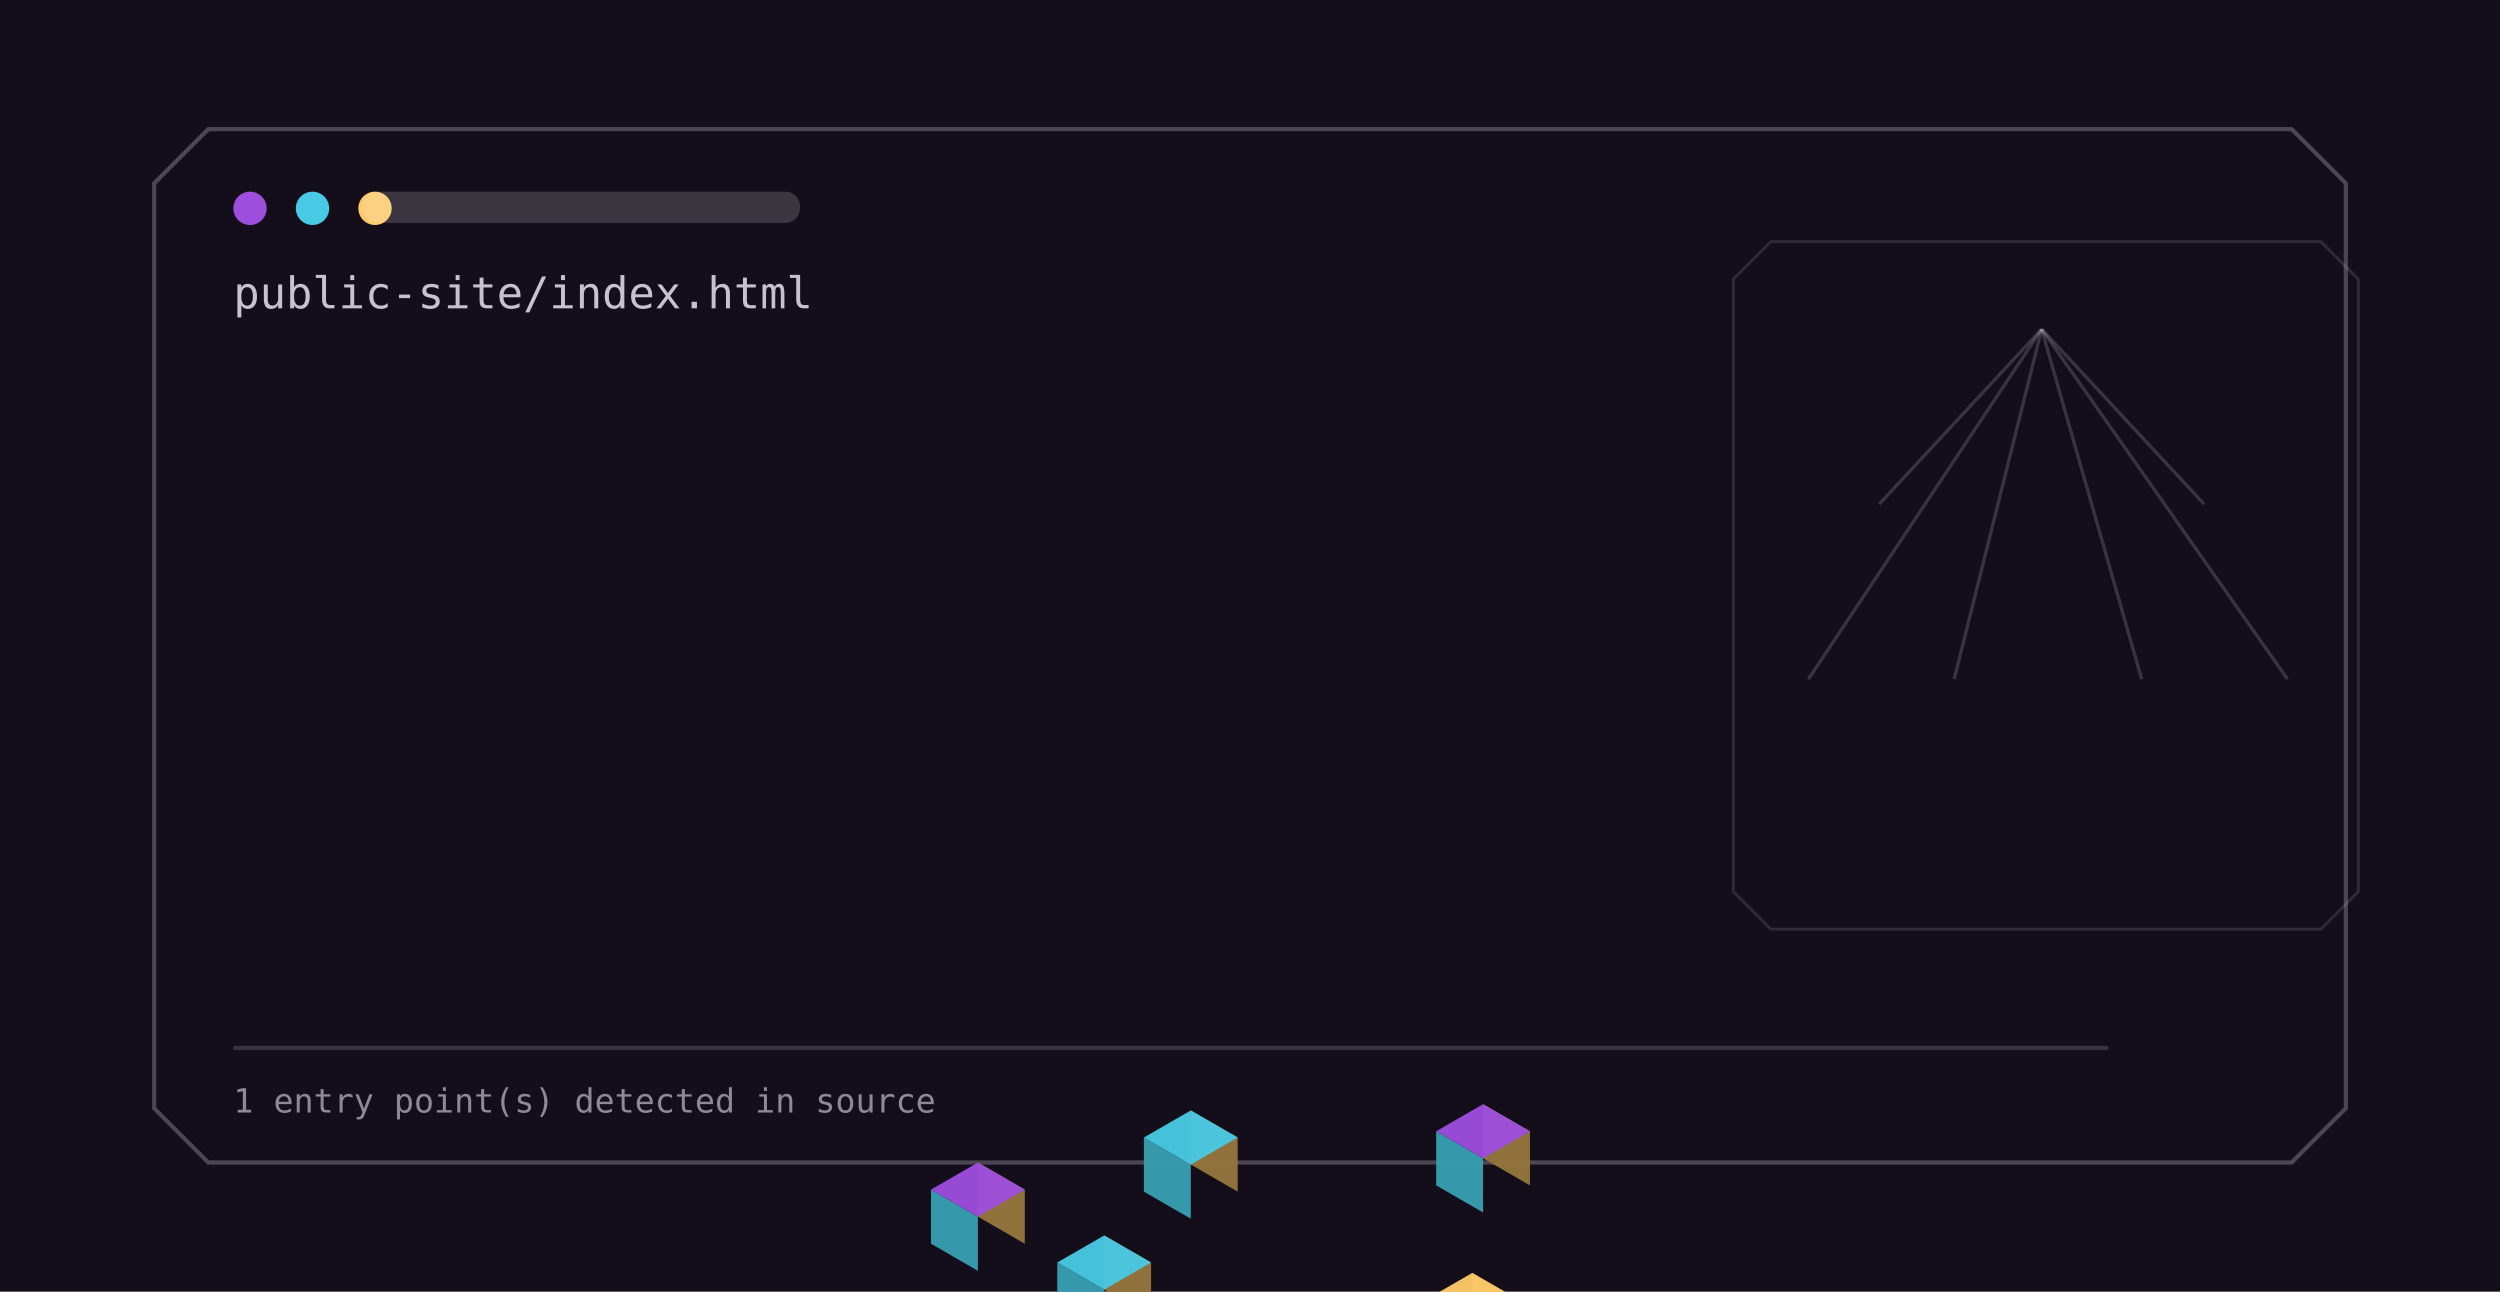
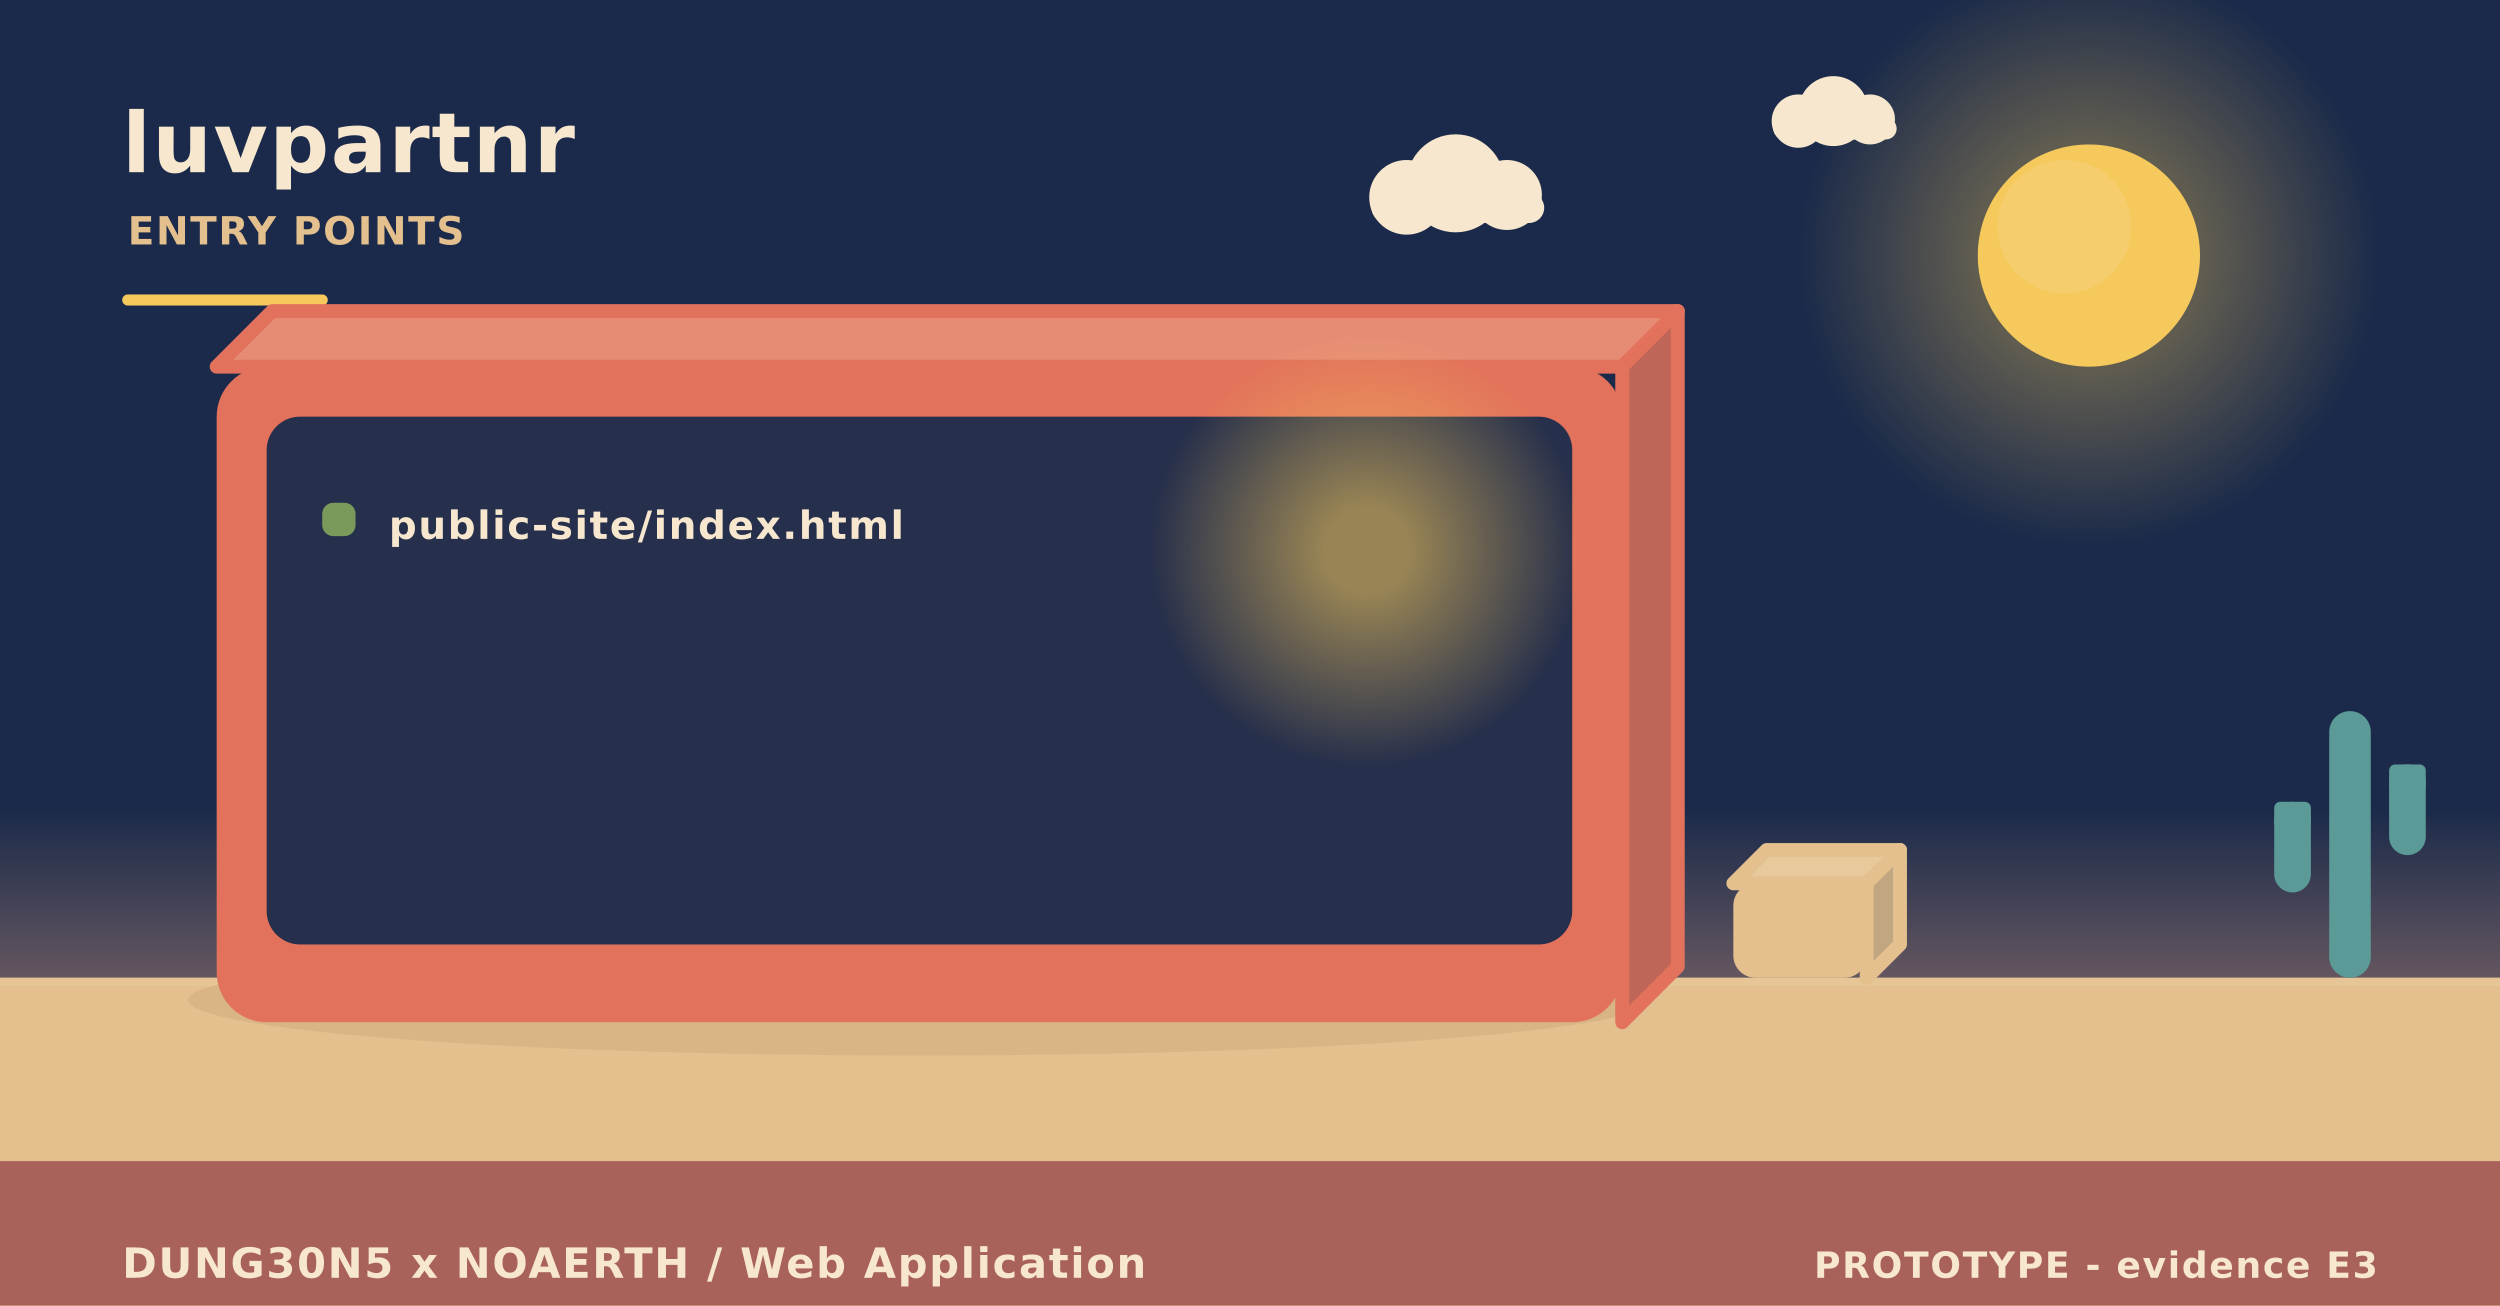
- <svg xmlns="http://www.w3.org/2000/svg" viewBox="0 0 1200 620" width="1200" height="620" role="img" aria-label="luvpartnr command surface">
-   <rect width="1200" height="620" fill="#140d1a" />
-   <defs>
-     <linearGradient id="gt" x1="0" y1="0" x2="1" y2="1">
-       <stop offset="0%" stop-color="#9d4edd" />
-       <stop offset="100%" stop-color="#48cae4" />
-     </linearGradient>
-   </defs>
-   <path d="M100.00,62.00 H1100.00 L1126.00,88.00 V532.00 L1100.00,558.00 H100.00 L74.00,532.00 V88.00 Z" fill="none" stroke="rgba(244,238,248,0.300)" stroke-width="2.00" opacity="0.85" />
-   <circle cx="120.00" cy="100.00" r="8.00" fill="#9d4edd" opacity="1.00" />
-   <circle cx="150.00" cy="100.00" r="8.00" fill="#48cae4" opacity="1.00" />
-   <circle cx="180.00" cy="100.00" r="8.00" fill="#ffcb69" opacity="1.00" />
-   <rect x="174.00" y="92.00" width="210.00" height="15.00" rx="7.00" fill="rgba(244,238,248,0.180)" opacity="1.00" />
-   <text x="112" y="148" font-family="ui-monospace,SFMono-Regular,Menlo,monospace" font-size="21" fill="rgba(244,238,248,0.800)">public-site/index.html</text>
-   <path d="M850.00,116.00 H1114.00 L1132.00,134.00 V428.00 L1114.00,446.00 H850.00 L832.00,428.00 V134.00 Z" fill="none" stroke="rgba(244,238,248,0.180)" stroke-width="1.40" opacity="0.70" />
-   <line x1="980.00" y1="158.00" x2="902.00" y2="242.00" stroke="rgba(244,238,248,0.300)" stroke-width="1.60" opacity="0.55" />
-   <line x1="980.00" y1="158.00" x2="1058.00" y2="242.00" stroke="rgba(244,238,248,0.300)" stroke-width="1.60" opacity="0.55" />
-   <line x1="980.00" y1="158.00" x2="868.00" y2="326.00" stroke="rgba(244,238,248,0.300)" stroke-width="1.60" opacity="0.55" />
-   <line x1="980.00" y1="158.00" x2="938.00" y2="326.00" stroke="rgba(244,238,248,0.300)" stroke-width="1.60" opacity="0.55" />
-   <line x1="980.00" y1="158.00" x2="1028.00" y2="326.00" stroke="rgba(244,238,248,0.300)" stroke-width="1.60" opacity="0.55" />
-   <line x1="980.00" y1="158.00" x2="1098.00" y2="326.00" stroke="rgba(244,238,248,0.300)" stroke-width="1.60" opacity="0.55" />
-   <polygon points="711.87,556.00 734.39,569.00 734.39,543.00 711.87,530.00" fill="#94763d" opacity="0.95" />
-   <polygon points="689.36,569.00 711.87,582.00 711.87,556.00 689.36,543.00" fill="#389eb2" opacity="0.95" />
-   <polygon points="711.87,530.00 734.39,543.00 711.87,556.00 689.36,543.00" fill="#9d4edd" opacity="0.95" />
-   <polygon points="571.58,559.00 594.09,572.00 594.09,546.00 571.58,533.00" fill="#94763d" opacity="0.95" />
-   <polygon points="549.06,572.00 571.58,585.00 571.58,559.00 549.06,546.00" fill="#389eb2" opacity="0.95" />
-   <polygon points="571.58,533.00 594.09,546.00 571.58,559.00 549.06,546.00" fill="#48cae4" opacity="0.95" />
-   <polygon points="706.68,637.00 729.19,650.00 729.19,624.00 706.68,611.00" fill="#94763d" opacity="0.95" />
-   <polygon points="684.16,650.00 706.68,663.00 706.68,637.00 684.16,624.00" fill="#389eb2" opacity="0.95" />
-   <polygon points="706.68,611.00 729.19,624.00 706.68,637.00 684.16,624.00" fill="#ffcb69" opacity="0.95" />
-   <polygon points="469.39,584.00 491.90,597.00 491.90,571.00 469.39,558.00" fill="#94763d" opacity="0.95" />
-   <polygon points="446.87,597.00 469.39,610.00 469.39,584.00 446.87,571.00" fill="#389eb2" opacity="0.95" />
-   <polygon points="469.39,558.00 491.90,571.00 469.39,584.00 446.87,571.00" fill="#9d4edd" opacity="0.95" />
-   <polygon points="530.01,619.00 552.52,632.00 552.52,606.00 530.01,593.00" fill="#94763d" opacity="0.95" />
-   <polygon points="507.49,632.00 530.01,645.00 530.01,619.00 507.49,606.00" fill="#389eb2" opacity="0.95" />
-   <polygon points="530.01,593.00 552.52,606.00 530.01,619.00 507.49,606.00" fill="#48cae4" opacity="0.95" />
-   <polygon points="607.95,664.00 630.47,677.00 630.47,651.00 607.95,638.00" fill="#94763d" opacity="0.95" />
-   <polygon points="585.43,677.00 607.95,690.00 607.95,664.00 585.43,651.00" fill="#389eb2" opacity="0.95" />
-   <polygon points="607.95,638.00 630.47,651.00 607.95,664.00 585.43,651.00" fill="#ffcb69" opacity="0.95" />
-   <polygon points="668.57,699.00 691.09,712.00 691.09,686.00 668.57,673.00" fill="#94763d" opacity="0.95" />
-   <polygon points="646.05,712.00 668.57,725.00 668.57,699.00 646.05,686.00" fill="#389eb2" opacity="0.95" />
-   <polygon points="668.57,673.00 691.09,686.00 668.57,699.00 646.05,686.00" fill="#9d4edd" opacity="0.95" />
-   <rect x="112.00" y="502.00" width="900.00" height="2.00" rx="0.00" fill="rgba(244,238,248,0.160)" opacity="1.00" />
-   <text x="112" y="534" font-family="ui-monospace,Menlo,monospace" font-size="16" fill="rgba(244,238,248,0.550)">1 entry point(s) detected in source</text>
+ <svg xmlns="http://www.w3.org/2000/svg" width="900" height="470" viewBox="0 0 900 470" role="img" aria-label="luvpartnr - how it is operated">
+   <linearGradient id="skyt" x1="0" y1="0" x2="0" y2="1">
+     <stop offset="0" stop-color="#1b2a4a" />
+     <stop offset="0.62" stop-color="#1b2a4a" />
+     <stop offset="1" stop-color="#f3ad8a" />
+   </linearGradient>
+   <rect width="900" height="470" fill="url(#skyt)" />
+   <radialGradient id="sunt">
+     <stop offset="0.35" stop-color="#f5c95c" stop-opacity="0.34" />
+     <stop offset="1" stop-color="#f5c95c" stop-opacity="0" />
+   </radialGradient>
+   <circle cx="752" cy="92" r="104" fill="url(#sunt)" />
+   <circle cx="752" cy="92" r="40" fill="#f5c95c" />
+   <circle cx="743.2" cy="81.6" r="24" fill="#f5d27e" opacity="0.5" />
+   <g>
+     <circle cx="524" cy="66" r="17.64" fill="#f6e7ce" />
+     <circle cx="506.36" cy="71.04" r="13.44" fill="#f6e7ce" />
+     <circle cx="542.48" cy="70.2" r="12.6" fill="#f6e7ce" />
+     <rect x="493.76" y="69.36" width="62.16" height="10.92" rx="5.46" fill="#f6e7ce" />
+   </g>
+   <g>
+     <circle cx="660" cy="40" r="12.6" fill="#f6e7ce" />
+     <circle cx="647.4" cy="43.6" r="9.6" fill="#f6e7ce" />
+     <circle cx="673.2" cy="43" r="9" fill="#f6e7ce" />
+     <rect x="638.4" y="42.4" width="44.4" height="7.8" rx="3.9" fill="#f6e7ce" />
+   </g>
+   <rect x="0" y="352" width="900" height="118" fill="#e3c08d" />
+   <rect x="0" y="352" width="900" height="3" fill="#e6c596" />
+   <text x="44" y="62" font-family="Verdana,DejaVu Sans,sans-serif" font-size="30" font-weight="700" letter-spacing="0.6" fill="#f6e7ce" text-anchor="start">luvpartnr</text>
+   <text x="46" y="88" font-family="Verdana,DejaVu Sans,sans-serif" font-size="14" font-weight="700" letter-spacing="0.6" fill="#e3c08d" text-anchor="start">ENTRY POINTS</text>
+   <rect x="44" y="106" width="74" height="4" rx="2" fill="#f5c95c" />
+   <ellipse cx="331" cy="360" rx="263.2" ry="20" fill="rgba(138,90,68,0.11)" />
+   <path d="M78,132 L584,132 L604,112 L98,112 Z" fill="#e68c74" stroke="#e2725b" stroke-width="5" stroke-linejoin="round" />
+   <path d="M584,132 L604,112 L604,348 L584,368 Z" fill="#c06658" stroke="#e2725b" stroke-width="5" stroke-linejoin="round" />
+   <rect x="78" y="132" width="506" height="236" rx="18" fill="#e2725b" />
+   <rect x="96" y="150" width="470" height="190" rx="12" fill="#1b2a4a" opacity="0.94" />
+   <radialGradient id="lamp80069">
+     <stop offset="0.2" stop-color="#f5c95c" stop-opacity="0.55" />
+     <stop offset="1" stop-color="#f5c95c" stop-opacity="0" />
+   </radialGradient>
+   <circle cx="492" cy="198" r="78" fill="url(#lamp80069)" />
+   <rect x="116" y="181" width="12" height="12" rx="4" fill="#7a9a5c" />
+   <text x="140" y="194" font-family="Verdana,DejaVu Sans,sans-serif" font-size="14" font-weight="700" letter-spacing="0.6" fill="#f6e7ce" text-anchor="start">public-site/index.html</text>
+   <path d="M624,318 L672,318 L684,306 L636,306 Z" fill="#e7c99b" stroke="#e3c08d" stroke-width="5" stroke-linejoin="round" />
+   <path d="M672,318 L684,306 L684,340 L672,352 Z" fill="#c1a682" stroke="#e3c08d" stroke-width="5" stroke-linejoin="round" />
+   <rect x="624" y="318" width="48" height="34" rx="8" fill="#e3c08d" />
+   <rect x="838.52" y="256" width="14.96" height="96" rx="7.48" fill="#5b9a97" />
+   <rect x="818.72" y="288.64" width="13.2" height="32.64" rx="6.6" fill="#5b9a97" />
+   <rect x="818.72" y="288.64" width="13.2" height="9.6" rx="2.2" fill="#5b9a97" />
+   <rect x="860.08" y="275.2" width="13.2" height="32.64" rx="6.6" fill="#5b9a97" />
+   <rect x="860.08" y="275.2" width="13.2" height="9.6" rx="2.2" fill="#5b9a97" />
+   <rect x="0" y="418" width="900" height="52" rx="0" fill="#a65c56" opacity="0.94" />
+   <text x="44" y="460" font-family="Verdana,DejaVu Sans,sans-serif" font-size="15" font-weight="700" letter-spacing="0.6" fill="#f6e7ce" text-anchor="start">DUNG30N5 x NOAERTH  /  Web Application</text>
+   <text x="856" y="460" font-family="Verdana,DejaVu Sans,sans-serif" font-size="13" font-weight="700" letter-spacing="0.6" fill="#f6e7ce" text-anchor="end">PROTOTYPE  -  evidence E3</text>
</svg>
